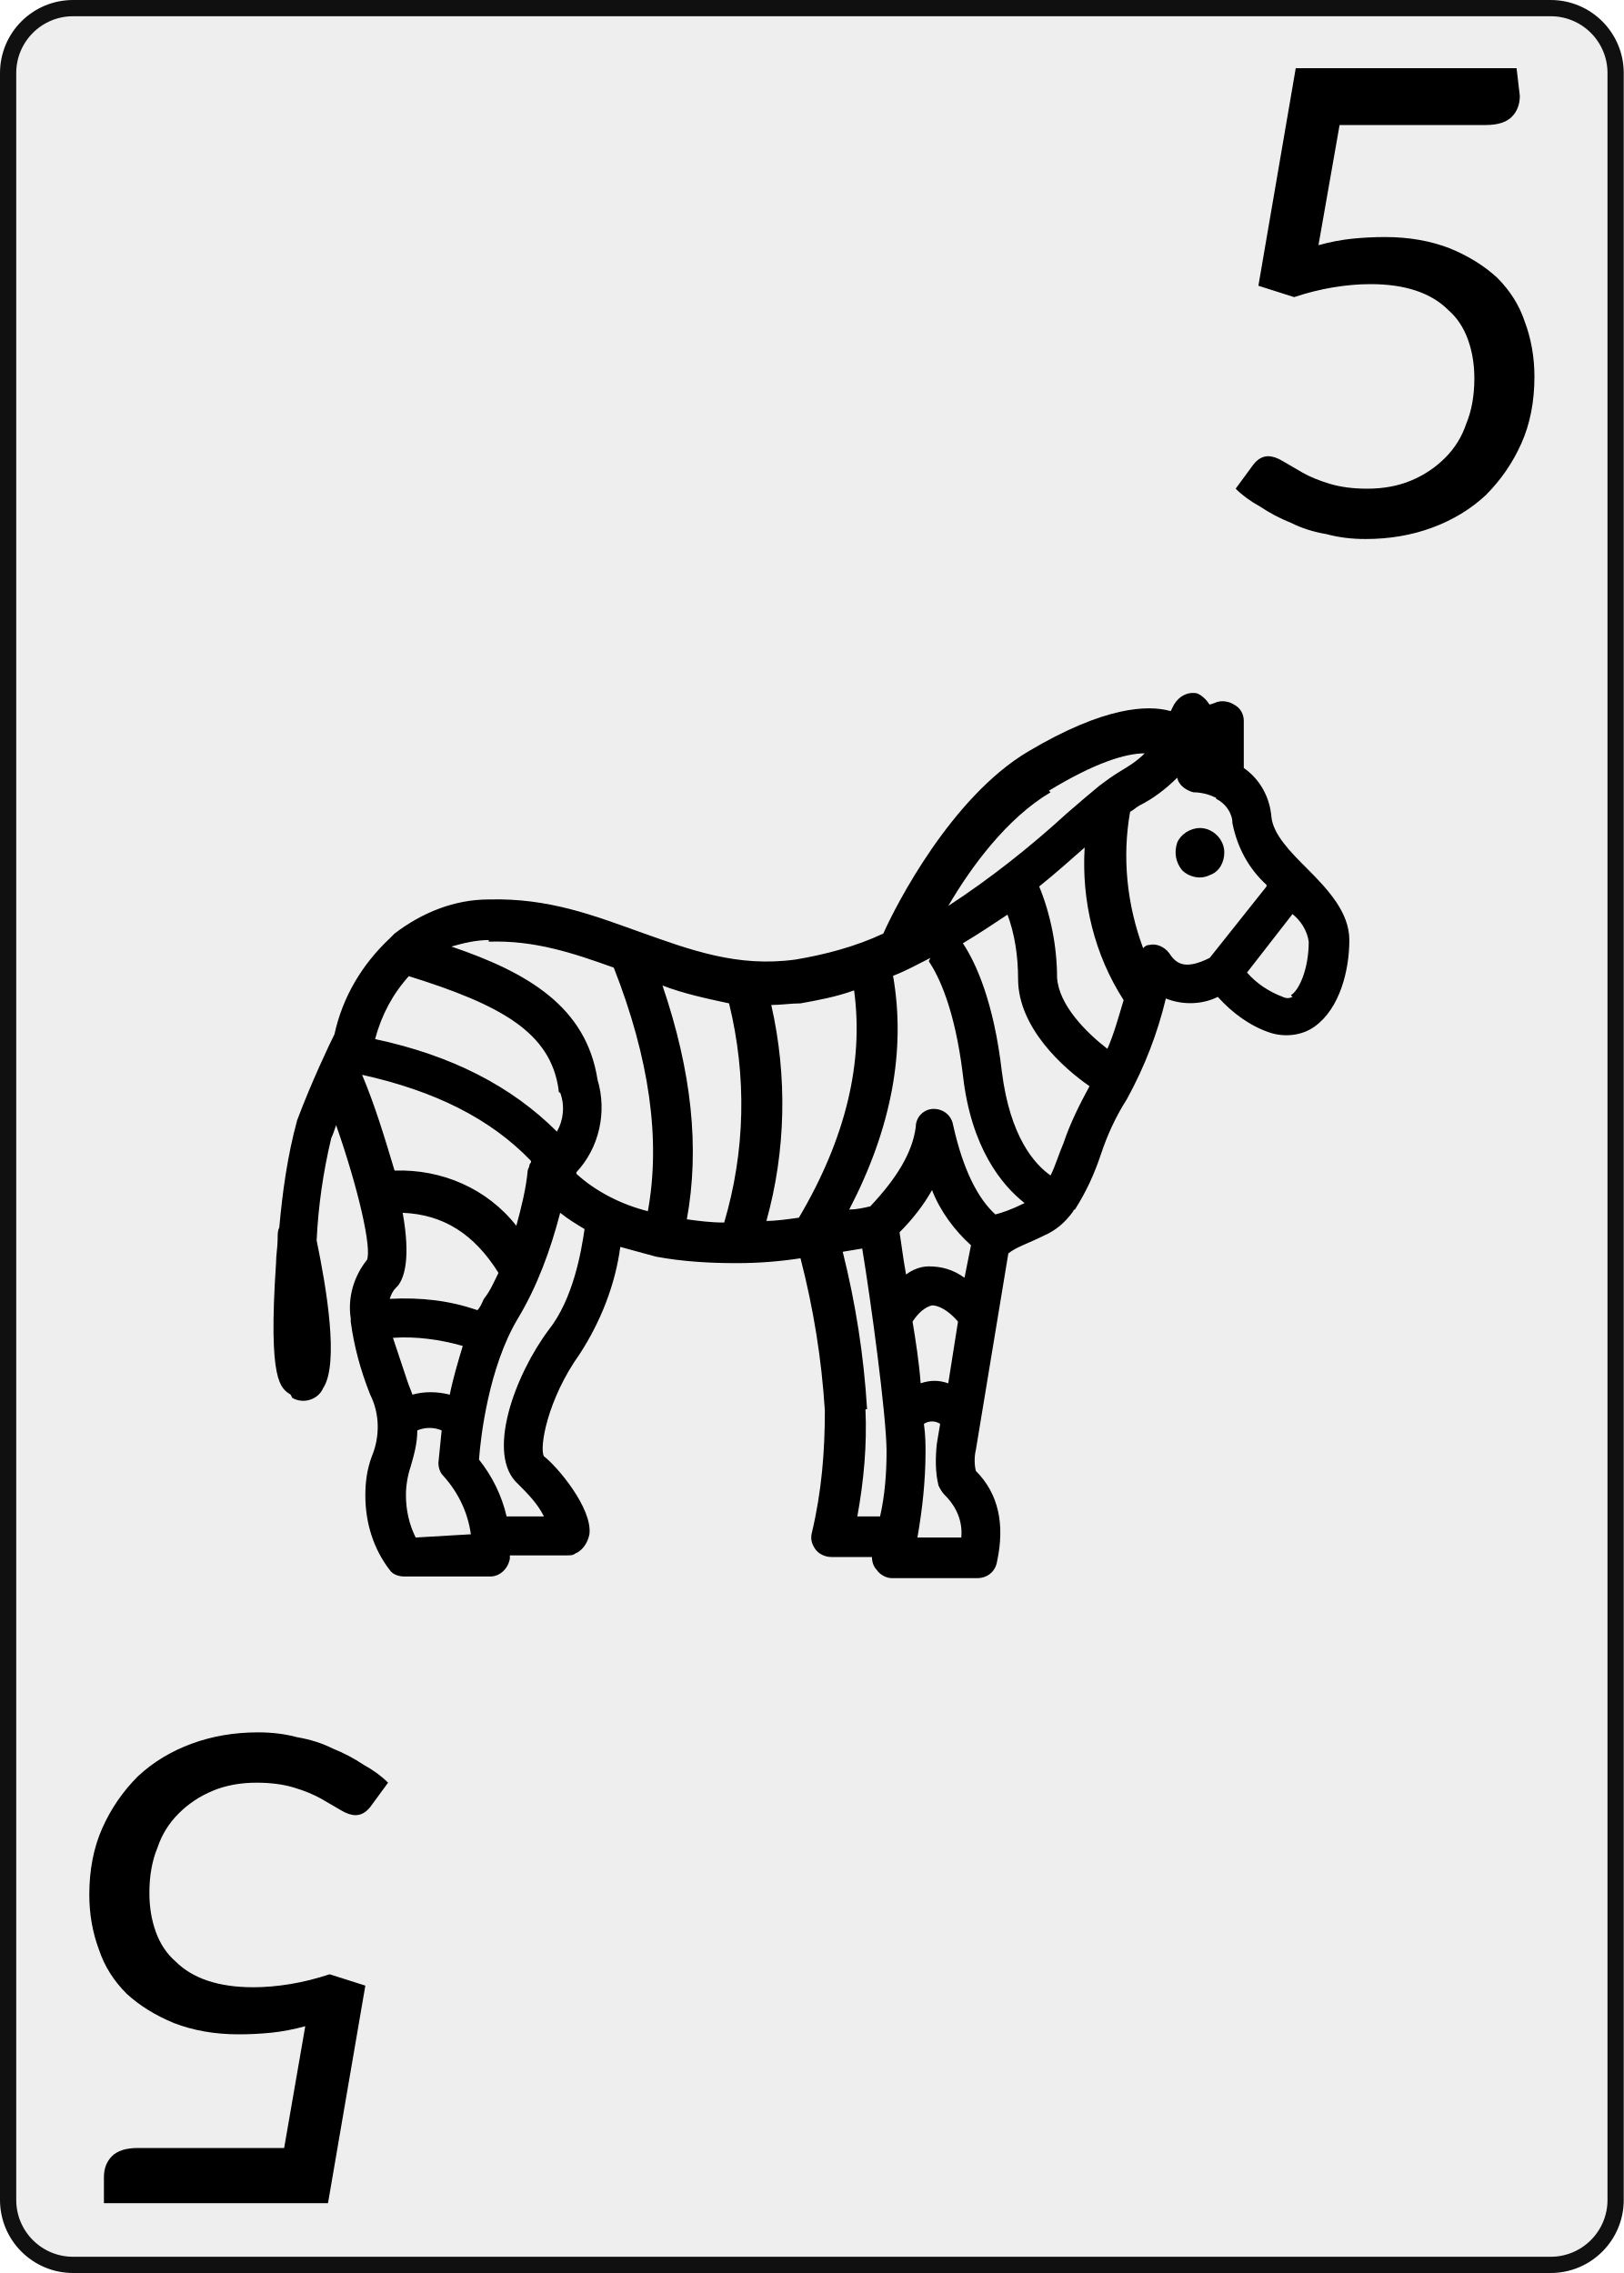
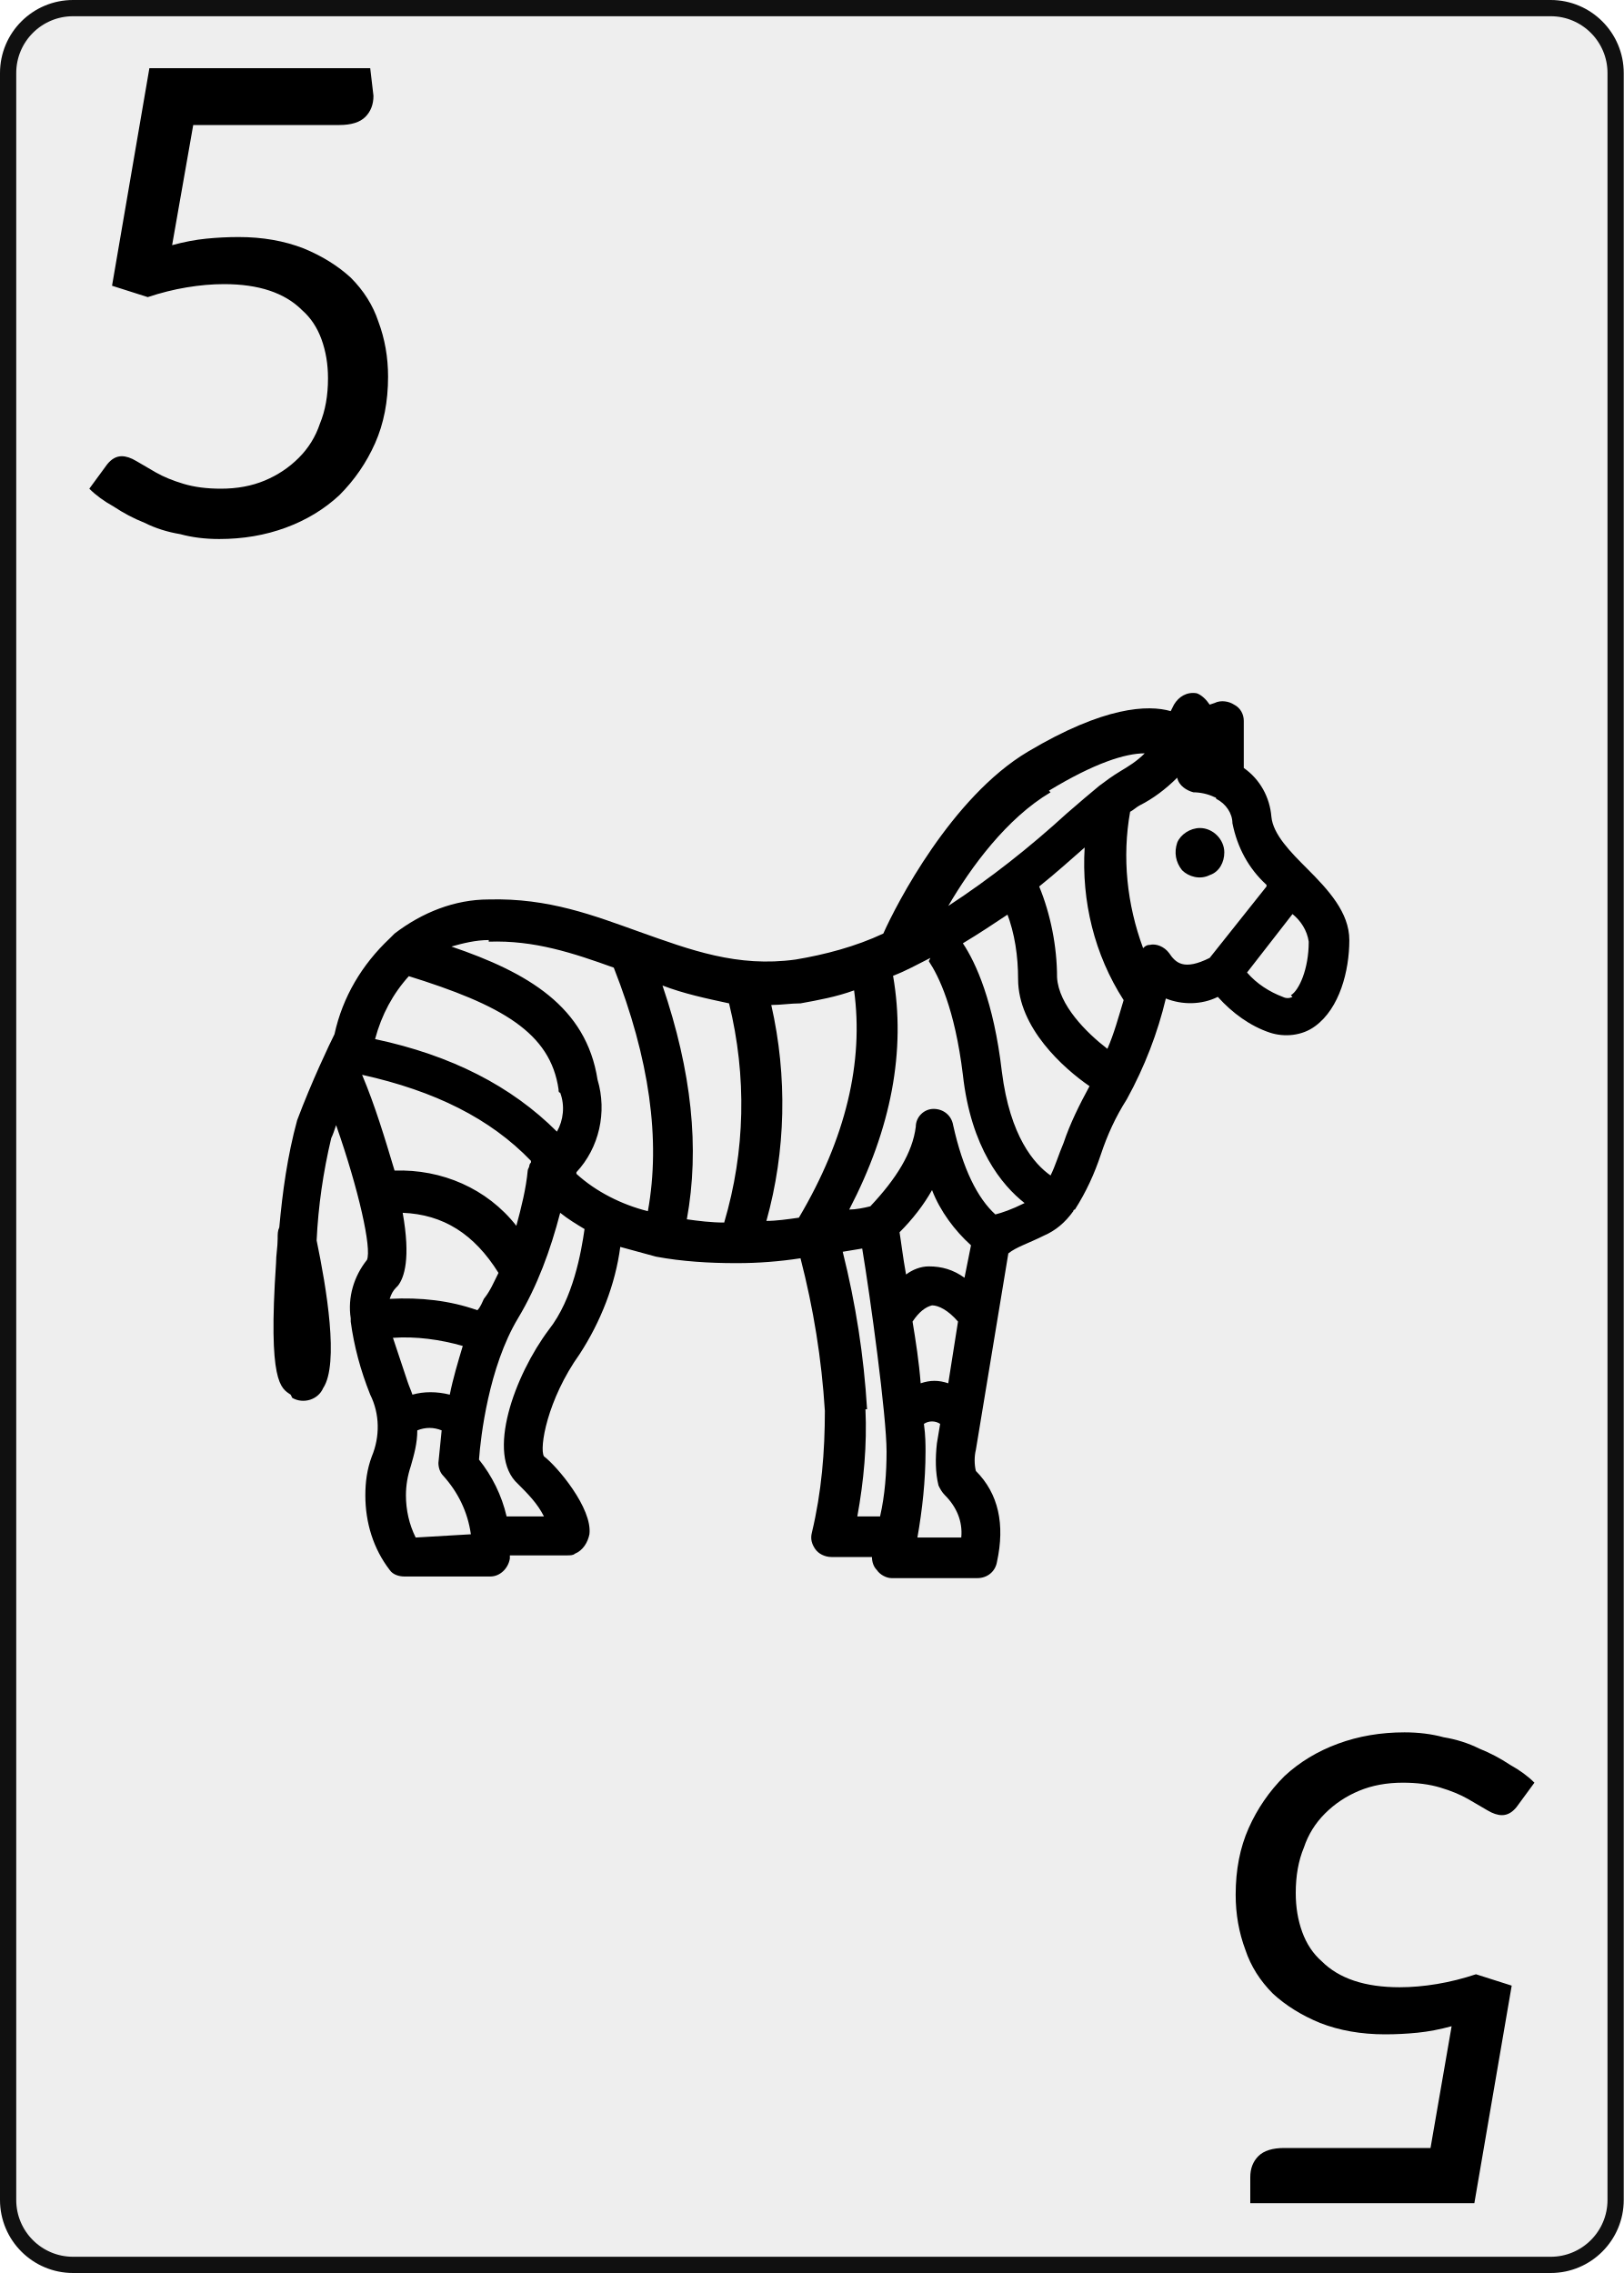
<svg xmlns="http://www.w3.org/2000/svg" width="100px" height="140px" viewbox="0 0 100 140">
  <rect x="0.5" y="0.5" width="99px" height="139px" rx="4px" ry="4px" style="fill:#eeeeee;stroke-width:1px;stroke:#101010" />
  <g id="zebra">
    <path style="fill:#000000;stroke:none" d="m 18.0,86.1 c 0.7,0.4 1.6,0.1 1.9,-0.6 1.0,-1.5 0.2,-6.2 -0.4,-9.1 h 0 c 0.1,-2.1 0.4,-4.2 0.9,-6.3 0.1,-0.2 0.2,-0.5 0.3,-0.8 1.4,4.0 2.2,7.6 1.9,8.3 -0.8,1.0 -1.2,2.3 -1.0,3.6 v 0.1 c 0,0 0,0.1 0,0.1 0.2,1.5 0.6,3.0 1.2,4.5 0.6,1.2 0.6,2.6 0.1,3.8 -0.3,0.8 -0.4,1.6 -0.4,2.4 0,1.7 0.5,3.3 1.5,4.6 0.2,0.3 0.6,0.4 0.9,0.4 h 5.3 c 0.6,0 1.1,-0.5 1.2,-1.1 v -0.2 h 3.5 c 0.2,0 0.4,0 0.5,-0.1 0.5,-0.2 0.8,-0.7 0.9,-1.2 0.2,-1.6 -2.0,-4.2 -2.8,-4.8 -0.3,-0.5 0.2,-3.5 2.2,-6.3 1.3,-2.0 2.2,-4.3 2.5,-6.6 0.7,0.2 1.5,0.4 2.2,0.6 h 0 c 1.6,0.3 3.3,0.4 4.9,0.4 h 0.1 c 1.3,0 2.6,-0.1 3.9,-0.3 0.8,3.1 1.3,6.2 1.5,9.4 0,2.5 -0.2,5.0 -0.8,7.5 -0.1,0.4 0,0.7 0.2,1.0 0.2,0.3 0.6,0.5 1.0,0.5 h 2.5 c 0,0.3 0.1,0.6 0.3,0.8 0.2,0.3 0.6,0.5 0.9,0.5 h 5.3 c 0.6,0 1.1,-0.4 1.2,-1.0 0.5,-2.3 0.1,-4.2 -1.3,-5.6 h 0 c -0.1,-0.4 -0.1,-0.9 0,-1.3 l 2.0,-12.1 C 62.6,76.8 63.3,76.6 64.3,76.1 h 0 c 0.7,-0.3 1.3,-0.8 1.8,-1.5 0,0 0,-0.1 0.1,-0.1 0.7,-1.1 1.2,-2.2 1.6,-3.4 0.4,-1.2 0.9,-2.3 1.6,-3.4 1.1,-2.0 1.9,-4.1 2.4,-6.2 1.0,0.4 2.2,0.4 3.2,-0.1 0.9,1.0 2.0,1.8 3.2,2.2 0.9,0.3 2.0,0.2 2.8,-0.4 1.5,-1.1 2.1,-3.4 2.1,-5.3 0,-1.7 -1.3,-3.1 -2.6,-4.4 -1.0,-1.0 -2.1,-2.1 -2.2,-3.2 v 0 c -0.1,-1.2 -0.7,-2.3 -1.7,-3.0 v -2.9 c 0,-0.4 -0.2,-0.8 -0.6,-1.0 -0.3,-0.2 -0.8,-0.3 -1.2,-0.1 l -0.3,0.1 c -0.2,-0.3 -0.5,-0.6 -0.8,-0.7 -0.6,-0.1 -1.1,0.2 -1.4,0.7 0,0 -0.1,0.2 -0.2,0.4 -1.4,-0.4 -4.1,-0.3 -8.8,2.5 -4.7,2.8 -8.1,9.4 -8.9,11.2 -1.7,0.8 -3.6,1.3 -5.4,1.6 -3.6,0.5 -6.5,-0.6 -9.6,-1.7 -2.8,-1.0 -5.6,-2.1 -9.3,-2.0 l 0,0 c -2.1,0 -4.1,0.8 -5.8,2.1 -0.1,0.1 -0.2,0.2 -0.3,0.3 -1.7,1.6 -2.9,3.6 -3.4,5.9 -0.3,0.6 -1.4,2.9 -2.3,5.3 -0.6,2.2 -0.9,4.4 -1.1,6.6 -0.1,0.2 -0.1,0.4 -0.1,0.7 0,0.5 -0.1,1.0 -0.1,1.5 -0.5,7.4 0.3,7.7 0.9,8.1 z m 7.1,-26.0 c 5.8,1.8 8.8,3.5 9.3,7.0 0,0.1 0,0.2 0.1,0.2 0.3,0.8 0.2,1.7 -0.2,2.4 C 31.5,66.9 27.8,65.0 23.1,64.0 c 0.4,-1.5 1.1,-2.8 2.1,-3.9 z M 24.5,79.2 c 0.4,-0.5 0.8,-1.7 0.3,-4.5 2.5,0.1 4.4,1.3 5.9,3.7 v 0 c -0.3,0.6 -0.5,1.1 -0.9,1.6 -0.1,0.2 -0.2,0.5 -0.4,0.7 h 0 c -1.7,-0.6 -3.5,-0.8 -5.4,-0.7 0.1,-0.3 0.2,-0.5 0.4,-0.7 z m 0.6,5.9 v 0 c -0.3,-0.9 -0.6,-1.8 -0.9,-2.7 1.4,-0.1 2.9,0.1 4.3,0.5 -0.3,1.0 -0.6,2.0 -0.8,3.0 -0.8,-0.2 -1.6,-0.2 -2.3,0 -0.1,-0.3 -0.2,-0.5 -0.3,-0.8 z m 7.6,-13.5 v 0 l 0,0 c -0.1,0.1 -0.1,0.2 -0.1,0.2 0,0.1 -0.1,0.2 -0.1,0.3 -0.1,1.1 -0.4,2.3 -0.7,3.4 -1.8,-2.3 -4.6,-3.5 -7.5,-3.4 -0.6,-2.0 -1.2,-4.0 -2.0,-5.9 4.5,1.0 7.9,2.7 10.4,5.3 z m -7.1,23.1 c -0.4,-0.8 -0.6,-1.7 -0.6,-2.6 0,-0.6 0.1,-1.2 0.3,-1.8 0.2,-0.7 0.4,-1.4 0.4,-2.2 0.5,-0.2 1.0,-0.2 1.5,0 -0.1,1.1 -0.2,1.9 -0.2,2.0 0,0.3 0.1,0.6 0.3,0.8 0.9,1.0 1.5,2.2 1.7,3.6 z m 8.2,-12.8 c -2.1,2.8 -3.9,7.7 -1.9,9.5 v 0 c 0.6,0.6 1.2,1.2 1.6,2.0 h -2.3 c -0.3,-1.3 -0.9,-2.5 -1.7,-3.5 0.1,-1.4 0.6,-5.7 2.4,-8.7 1.2,-2.0 2.0,-4.2 2.6,-6.5 0.5,0.4 1.0,0.7 1.5,1.0 -0.2,1.4 -0.7,4.3 -2.2,6.2 z M 44.9,61.8 c 1.1,4.5 1.0,9.1 -0.3,13.5 -0.8,0 -1.6,-0.1 -2.3,-0.2 0.8,-4.4 0.3,-9.1 -1.5,-14.4 1.3,0.5 2.7,0.8 4.1,1.1 z m 24.3,-0.2 c -0.3,1.0 -0.6,2.1 -1.0,3.0 -1.3,-1.0 -3.0,-2.7 -3.1,-4.4 0,-1.9 -0.4,-3.9 -1.1,-5.6 1.0,-0.8 2.0,-1.7 2.8,-2.4 h 0 c -0.2,3.3 0.6,6.6 2.4,9.4 z m -7.2,-5.4 c 0.5,1.3 0.7,2.7 0.7,4.1 0,3.0 2.8,5.5 4.4,6.6 -0.6,1.1 -1.2,2.3 -1.6,3.5 -0.3,0.7 -0.5,1.4 -0.8,2.0 -1.0,-0.7 -2.5,-2.4 -3.0,-6.4 -0.5,-4.3 -1.6,-6.7 -2.4,-7.9 1.0,-0.6 1.9,-1.2 2.8,-1.8 z m -4.8,3.0 c 0.6,0.9 1.6,2.9 2.1,7.0 0.5,4.5 2.4,6.8 3.8,7.9 -0.8,0.4 -1.4,0.6 -1.8,0.7 -1.1,-1.0 -2.0,-2.8 -2.6,-5.5 h 0 c -0.1,-0.6 -0.6,-1.0 -1.2,-1.0 -0.6,0 -1.1,0.5 -1.1,1.1 -0.2,1.6 -1.2,3.2 -2.8,4.9 -0.4,0.1 -0.9,0.2 -1.3,0.2 2.6,-5.0 3.5,-9.8 2.7,-14.4 0.8,-0.3 1.5,-0.7 2.3,-1.1 z m 2.2,19.5 h 0 c -0.7,-0.5 -1.4,-0.7 -2.2,-0.7 -0.5,0 -1.0,0.2 -1.4,0.5 -0.2,-1.1 -0.3,-2.0 -0.4,-2.6 h 0 c 0.8,-0.8 1.5,-1.7 2.0,-2.6 0.5,1.3 1.4,2.5 2.4,3.4 z m -3.2,2.7 c 0.4,-0.6 0.8,-0.9 1.2,-1.0 0.4,0 1.0,0.3 1.6,1.0 l -0.6,3.8 h 0 c -0.6,-0.2 -1.1,-0.2 -1.7,0 -0.1,-1.3 -0.3,-2.6 -0.5,-3.8 z m -2.8,5.4 0,0 c -0.2,-3.3 -0.7,-6.5 -1.5,-9.7 l 1.2,-0.2 c 0.5,3.0 1.5,10.3 1.5,12.5 0,1.3 -0.1,2.7 -0.4,4.0 h -1.4 c 0.4,-2.2 0.6,-4.4 0.5,-6.6 z m 5.9,7.9 h -2.8 c 0.3,-1.7 0.5,-3.5 0.5,-5.3 0,-0.4 0,-1.0 -0.1,-1.7 0.3,-0.2 0.7,-0.2 1.0,0 l -0.2,1.2 c -0.1,0.9 -0.1,1.8 0.1,2.6 0.1,0.2 0.2,0.4 0.4,0.6 0.7,0.7 1.1,1.6 1.0,2.6 z M 79.6,61.4 c -0.2,0.1 -0.4,0.1 -0.6,0 -0.8,-0.3 -1.6,-0.8 -2.2,-1.5 l 2.8,-3.6 c 0.5,0.4 0.9,1.0 1.0,1.7 0,1.7 -0.6,3.0 -1.1,3.3 z M 78.0,54.6 74.5,59.0 C 72.9,59.8 72.4,59.3 72.0,58.7 l 0,0 c -0.3,-0.4 -0.8,-0.6 -1.2,-0.5 -0.2,0 -0.3,0.1 -0.4,0.2 -1.0,-2.7 -1.3,-5.6 -0.8,-8.4 0.2,-0.1 0.4,-0.3 0.6,-0.4 0.8,-0.4 1.6,-1.0 2.3,-1.7 0.1,0.5 0.6,0.8 1.0,0.9 0.4,0 0.9,0.1 1.3,0.3 0,0 0.1,0 0.1,0.1 0.6,0.3 1.0,0.9 1.0,1.5 0.3,1.5 1.0,2.8 2.1,3.8 z M 64.6,48.7 c 2.8,-1.7 4.7,-2.3 5.9,-2.3 h 0 c -0.5,0.5 -1.0,0.8 -1.5,1.1 -0.5,0.3 -0.9,0.6 -1.3,0.9 -0.6,0.5 -1.2,1.0 -2.0,1.7 -2.3,2.1 -4.7,4.0 -7.3,5.7 1.4,-2.4 3.6,-5.4 6.3,-7.0 z M 49.3,61.8 c 1.1,-0.2 2.2,-0.4 3.3,-0.8 0.6,4.4 -0.5,9.1 -3.4,14.0 -0.7,0.1 -1.4,0.2 -2.0,0.2 1.2,-4.3 1.3,-8.9 0.3,-13.3 0.6,0 1.2,-0.1 1.8,-0.1 z m -19.2,-3.8 c 2.8,-0.1 5.2,0.7 7.7,1.6 2.2,5.6 2.9,10.6 2.1,15.0 -1.6,-0.4 -3.2,-1.2 -4.4,-2.3 0,0 0,-0.1 0,-0.1 1.4,-1.5 1.9,-3.7 1.3,-5.7 -0.7,-4.5 -4.3,-6.6 -9.0,-8.2 0.7,-0.2 1.5,-0.4 2.3,-0.4 z" />
    <path style="fill:#000000;stroke:none" d="m 73.9,51.0 c -0.6,0 -1.2,0.4 -1.4,0.9 -0.2,0.6 -0.1,1.2 0.3,1.7 0.4,0.4 1.1,0.6 1.7,0.3 0.6,-0.2 0.9,-0.8 0.9,-1.4 0,-0.8 -0.7,-1.5 -1.5,-1.5 z" />
  </g>
-   <path id="number-top-right" style="fill:#000000;stroke:none" d="m 93.6,5.9 q 0,0.8 -0.5,1.3 -0.5,0.5 -1.6,0.5 h -9 L 81.2,15.1 q 1.1,-0.3 2.1,-0.4 1.0,-0.1 2.0,-0.1 2.2,0 4.0,0.7 1.7,0.7 2.9,1.8 1.2,1.2 1.7,2.7 0.6,1.6 0.6,3.4 0,2.3 -0.8,4.1 -0.8,1.8 -2.2,3.2 -1.4,1.3 -3.3,2.0 -1.9,0.7 -4.1,0.7 -1.3,0 -2.4,-0.3 -1.2,-0.2 -2.2,-0.7 -1.0,-0.4 -1.9,-1.0 -0.9,-0.5 -1.5,-1.1 l 1.1,-1.5 q 0.4,-0.5 0.9,-0.5 0.4,0 0.9,0.3 0.5,0.3 1.2,0.7 0.7,0.4 1.7,0.7 1.0,0.3 2.3,0.3 1.5,0 2.7,-0.5 1.2,-0.5 2.1,-1.4 0.9,-0.9 1.3,-2.1 0.5,-1.2 0.5,-2.8 0,-1.3 -0.4,-2.4 -0.4,-1.1 -1.2,-1.8 -0.8,-0.8 -2.0,-1.2 -1.2,-0.4 -2.8,-0.4 -1.1,0 -2.3,0.2 -1.2,0.2 -2.4,0.6 l -2.2,-0.7 2.3,-13.4 h 13.6 z" />
-   <path id="number-bottom-left" style="fill:#000000;stroke:none" d="m 6.4,134.1 q 0,-0.8 0.5,-1.3 0.5,-0.5 1.6,-0.5 h 9 l 1.3,-7.5 q -1.1,0.3 -2.1,0.4 -1.0,0.1 -2.0,0.1 -2.2,0 -4.0,-0.7 -1.7,-0.7 -2.9,-1.8 -1.2,-1.2 -1.7,-2.7 -0.6,-1.6 -0.6,-3.4 0,-2.3 0.8,-4.1 0.8,-1.8 2.2,-3.2 1.4,-1.3 3.3,-2.0 1.9,-0.7 4.1,-0.7 1.3,0 2.4,0.3 1.2,0.2 2.2,0.7 1,0.4 1.9,1.0 0.9,0.5 1.5,1.1 l -1.1,1.5 q -0.4,0.5 -0.9,0.5 -0.4,0 -0.9,-0.3 -0.5,-0.3 -1.2,-0.7 -0.7,-0.4 -1.7,-0.7 -1.0,-0.3 -2.3,-0.3 -1.5,0 -2.7,0.5 -1.2,0.5 -2.1,1.4 -0.9,0.9 -1.3,2.1 -0.5,1.2 -0.5,2.8 0,1.3 0.4,2.4 0.4,1.1 1.2,1.8 0.8,0.8 2.0,1.2 1.2,0.4 2.8,0.4 1.1,0 2.3,-0.2 1.2,-0.2 2.4,-0.6 l 2.2,0.7 -2.3,13.4 H 6.4 Z" />
+   <path id="number-top-left" style="fill:#000000;stroke:none" d="M 23.0,5.9 Q 23.0,6.7 22.5,7.2 22.0,7.7 20.9,7.7 h -9.0 l -1.3,7.4 q 1.1,-0.3 2.1,-0.4 1.0,-0.1 2.0,-0.1 2.2,0 4.0,0.7 1.7,0.7 2.9,1.8 1.2,1.2 1.7,2.7 0.6,1.6 0.6,3.4 0,2.3 -0.8,4.1 -0.8,1.8 -2.2,3.2 -1.4,1.3 -3.3,2.0 -1.9,0.7 -4.1,0.7 -1.3,0 -2.4,-0.3 Q 9.9,32.7 8.9,32.2 7.9,31.8 7.0,31.2 6.1,30.7 5.5,30.1 l 1.1,-1.5 q 0.4,-0.5 0.9,-0.5 0.4,0 0.9,0.3 0.5,0.3 1.2,0.7 0.7,0.4 1.7,0.7 1.0,0.3 2.3,0.3 1.5,0 2.7,-0.5 1.2,-0.5 2.1,-1.4 0.9,-0.9 1.3,-2.1 0.5,-1.2 0.5,-2.8 0,-1.3 -0.4,-2.4 -0.4,-1.1 -1.2,-1.8 -0.8,-0.8 -2,-1.2 -1.2,-0.4 -2.8,-0.4 -1.1,0 -2.3,0.2 -1.2,0.2 -2.4,0.6 L 6.9,17.6 9.2,4.2 h 13.6 z" />
+   <path id="number-bottom-right" style="fill:#000000;stroke:none" d="m 77.0,134.1 q 0,-0.8 0.5,-1.3 0.5,-0.5 1.6,-0.5 h 9.0 l 1.3,-7.5 q -1.1,0.3 -2.1,0.4 -1.0,0.1 -2.0,0.1 -2.2,0 -4.0,-0.7 -1.7,-0.7 -2.9,-1.8 -1.2,-1.2 -1.7,-2.7 -0.6,-1.6 -0.6,-3.4 0,-2.3 0.8,-4.1 0.8,-1.8 2.2,-3.2 1.4,-1.3 3.3,-2.0 1.9,-0.7 4.1,-0.7 1.3,0 2.4,0.3 1.2,0.2 2.2,0.7 1.0,0.4 1.9,1.0 0.9,0.5 1.5,1.1 l -1.1,1.5 q -0.4,0.5 -0.9,0.5 -0.4,0 -0.9,-0.3 -0.5,-0.3 -1.2,-0.7 -0.7,-0.4 -1.7,-0.7 -1.0,-0.3 -2.3,-0.3 -1.5,0 -2.7,0.5 -1.2,0.5 -2.1,1.4 -0.9,0.9 -1.3,2.1 -0.5,1.2 -0.5,2.8 0,1.3 0.4,2.4 0.4,1.1 1.2,1.8 0.8,0.8 2.0,1.2 1.2,0.4 2.8,0.4 1.1,0 2.3,-0.2 1.2,-0.2 2.4,-0.6 l 2.2,0.7 -2.3,13.4 H 77.0 Z" />
</svg>
